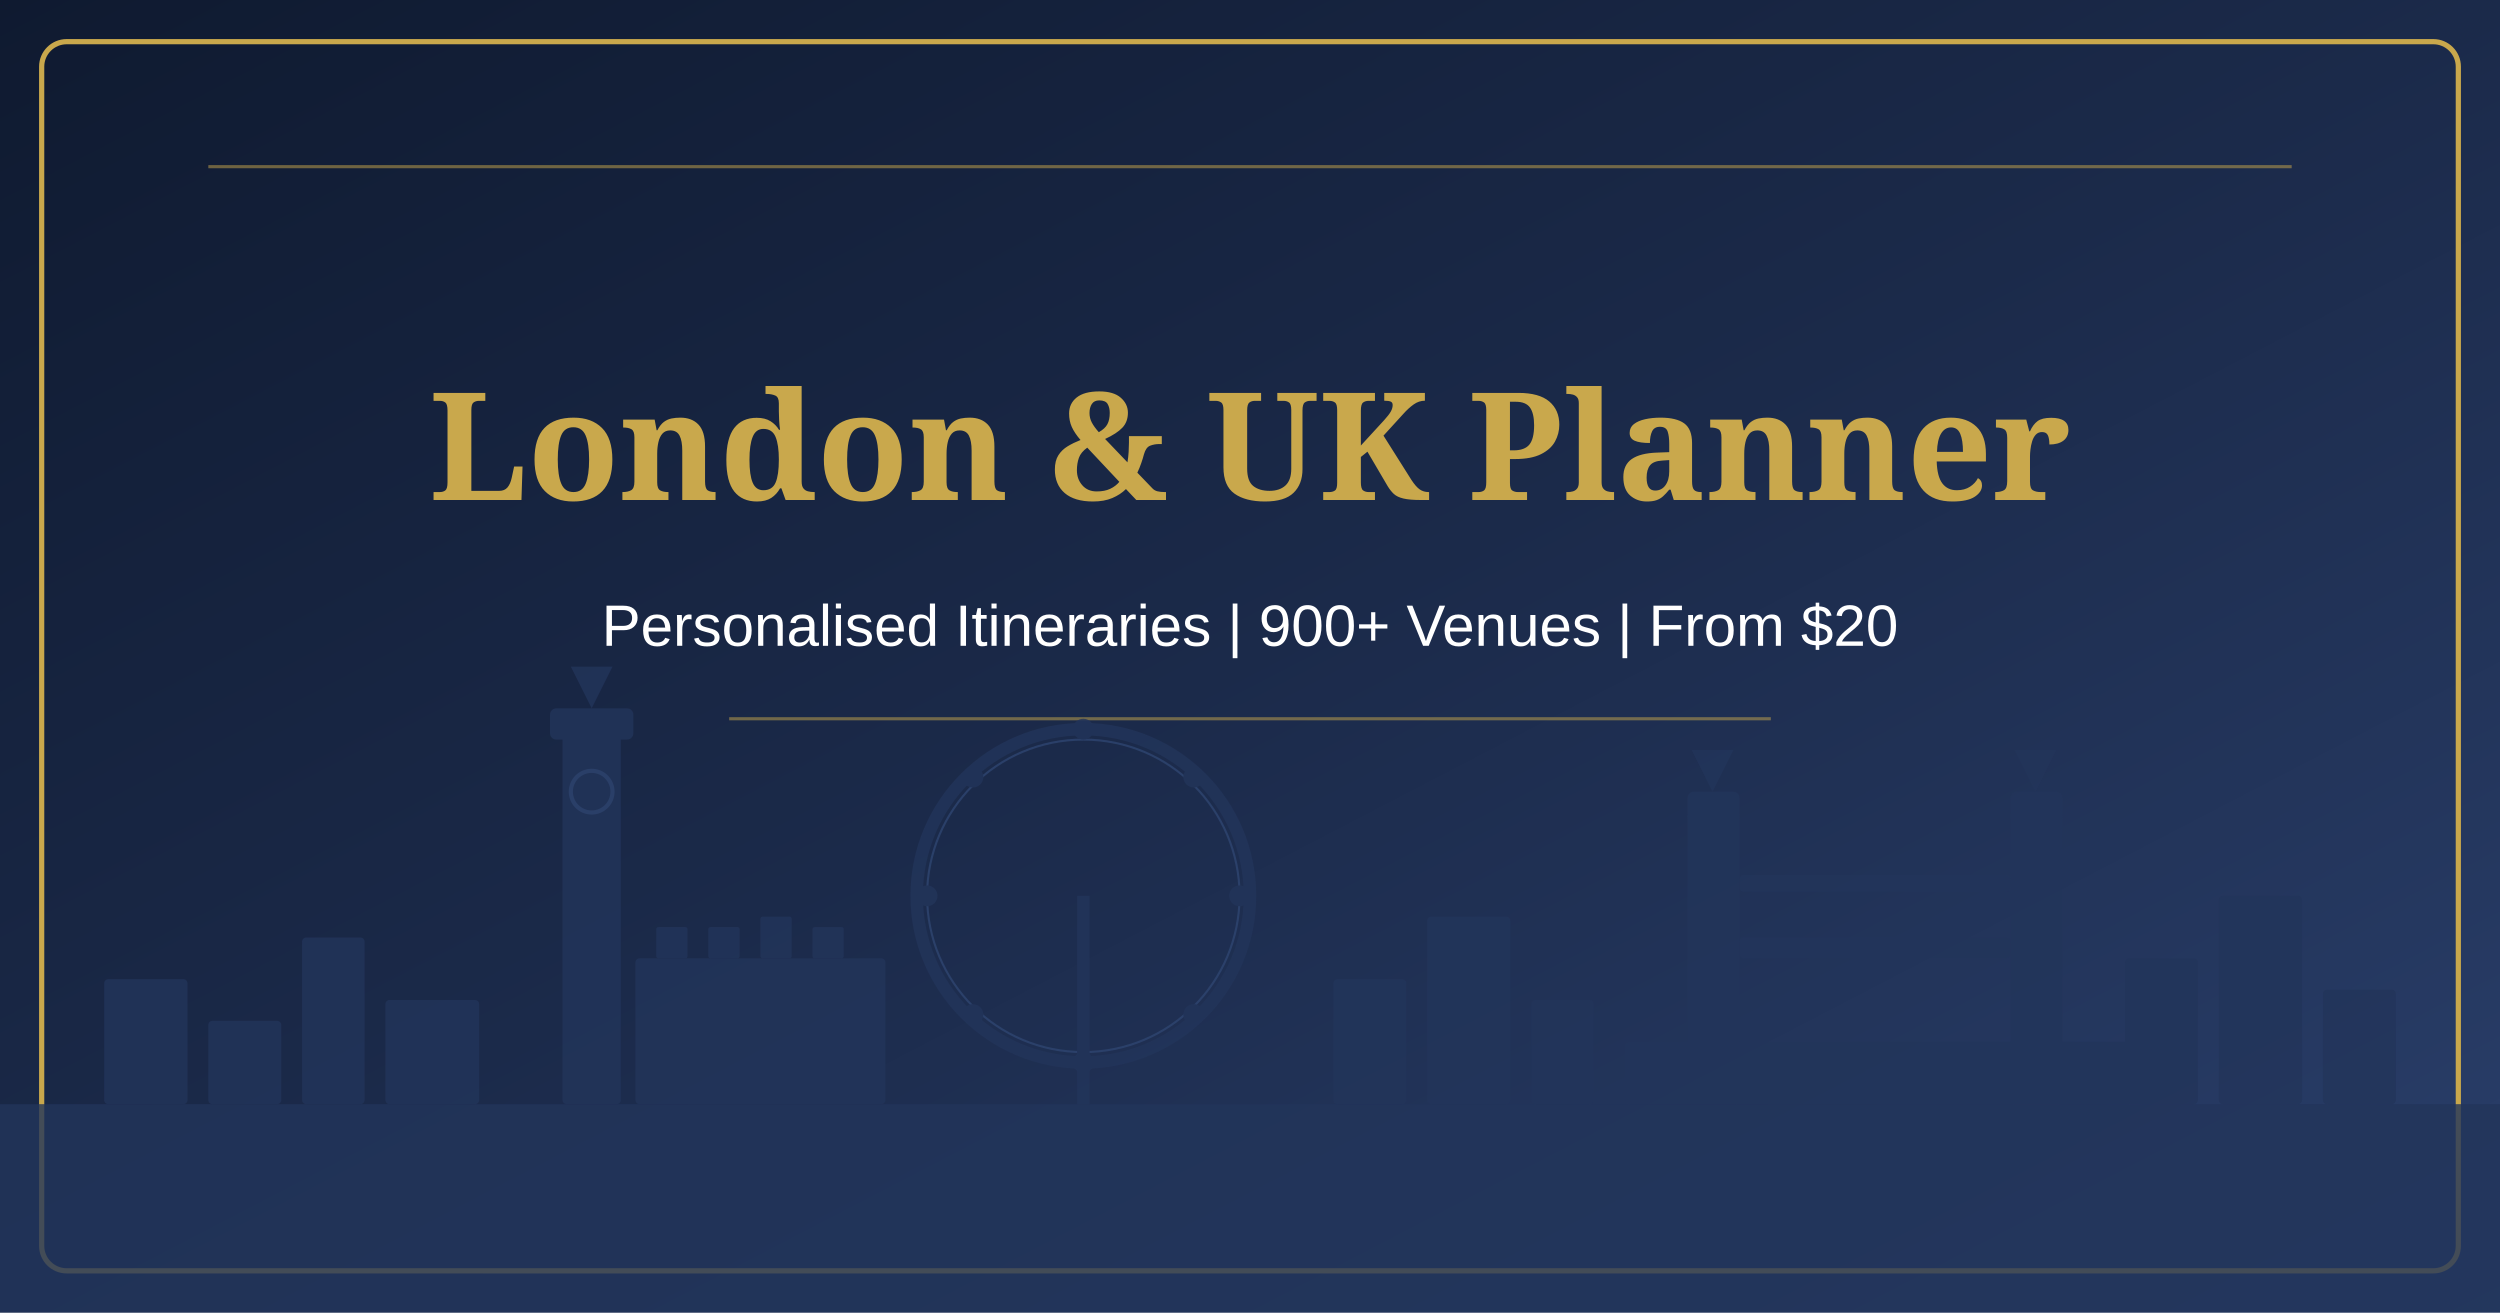
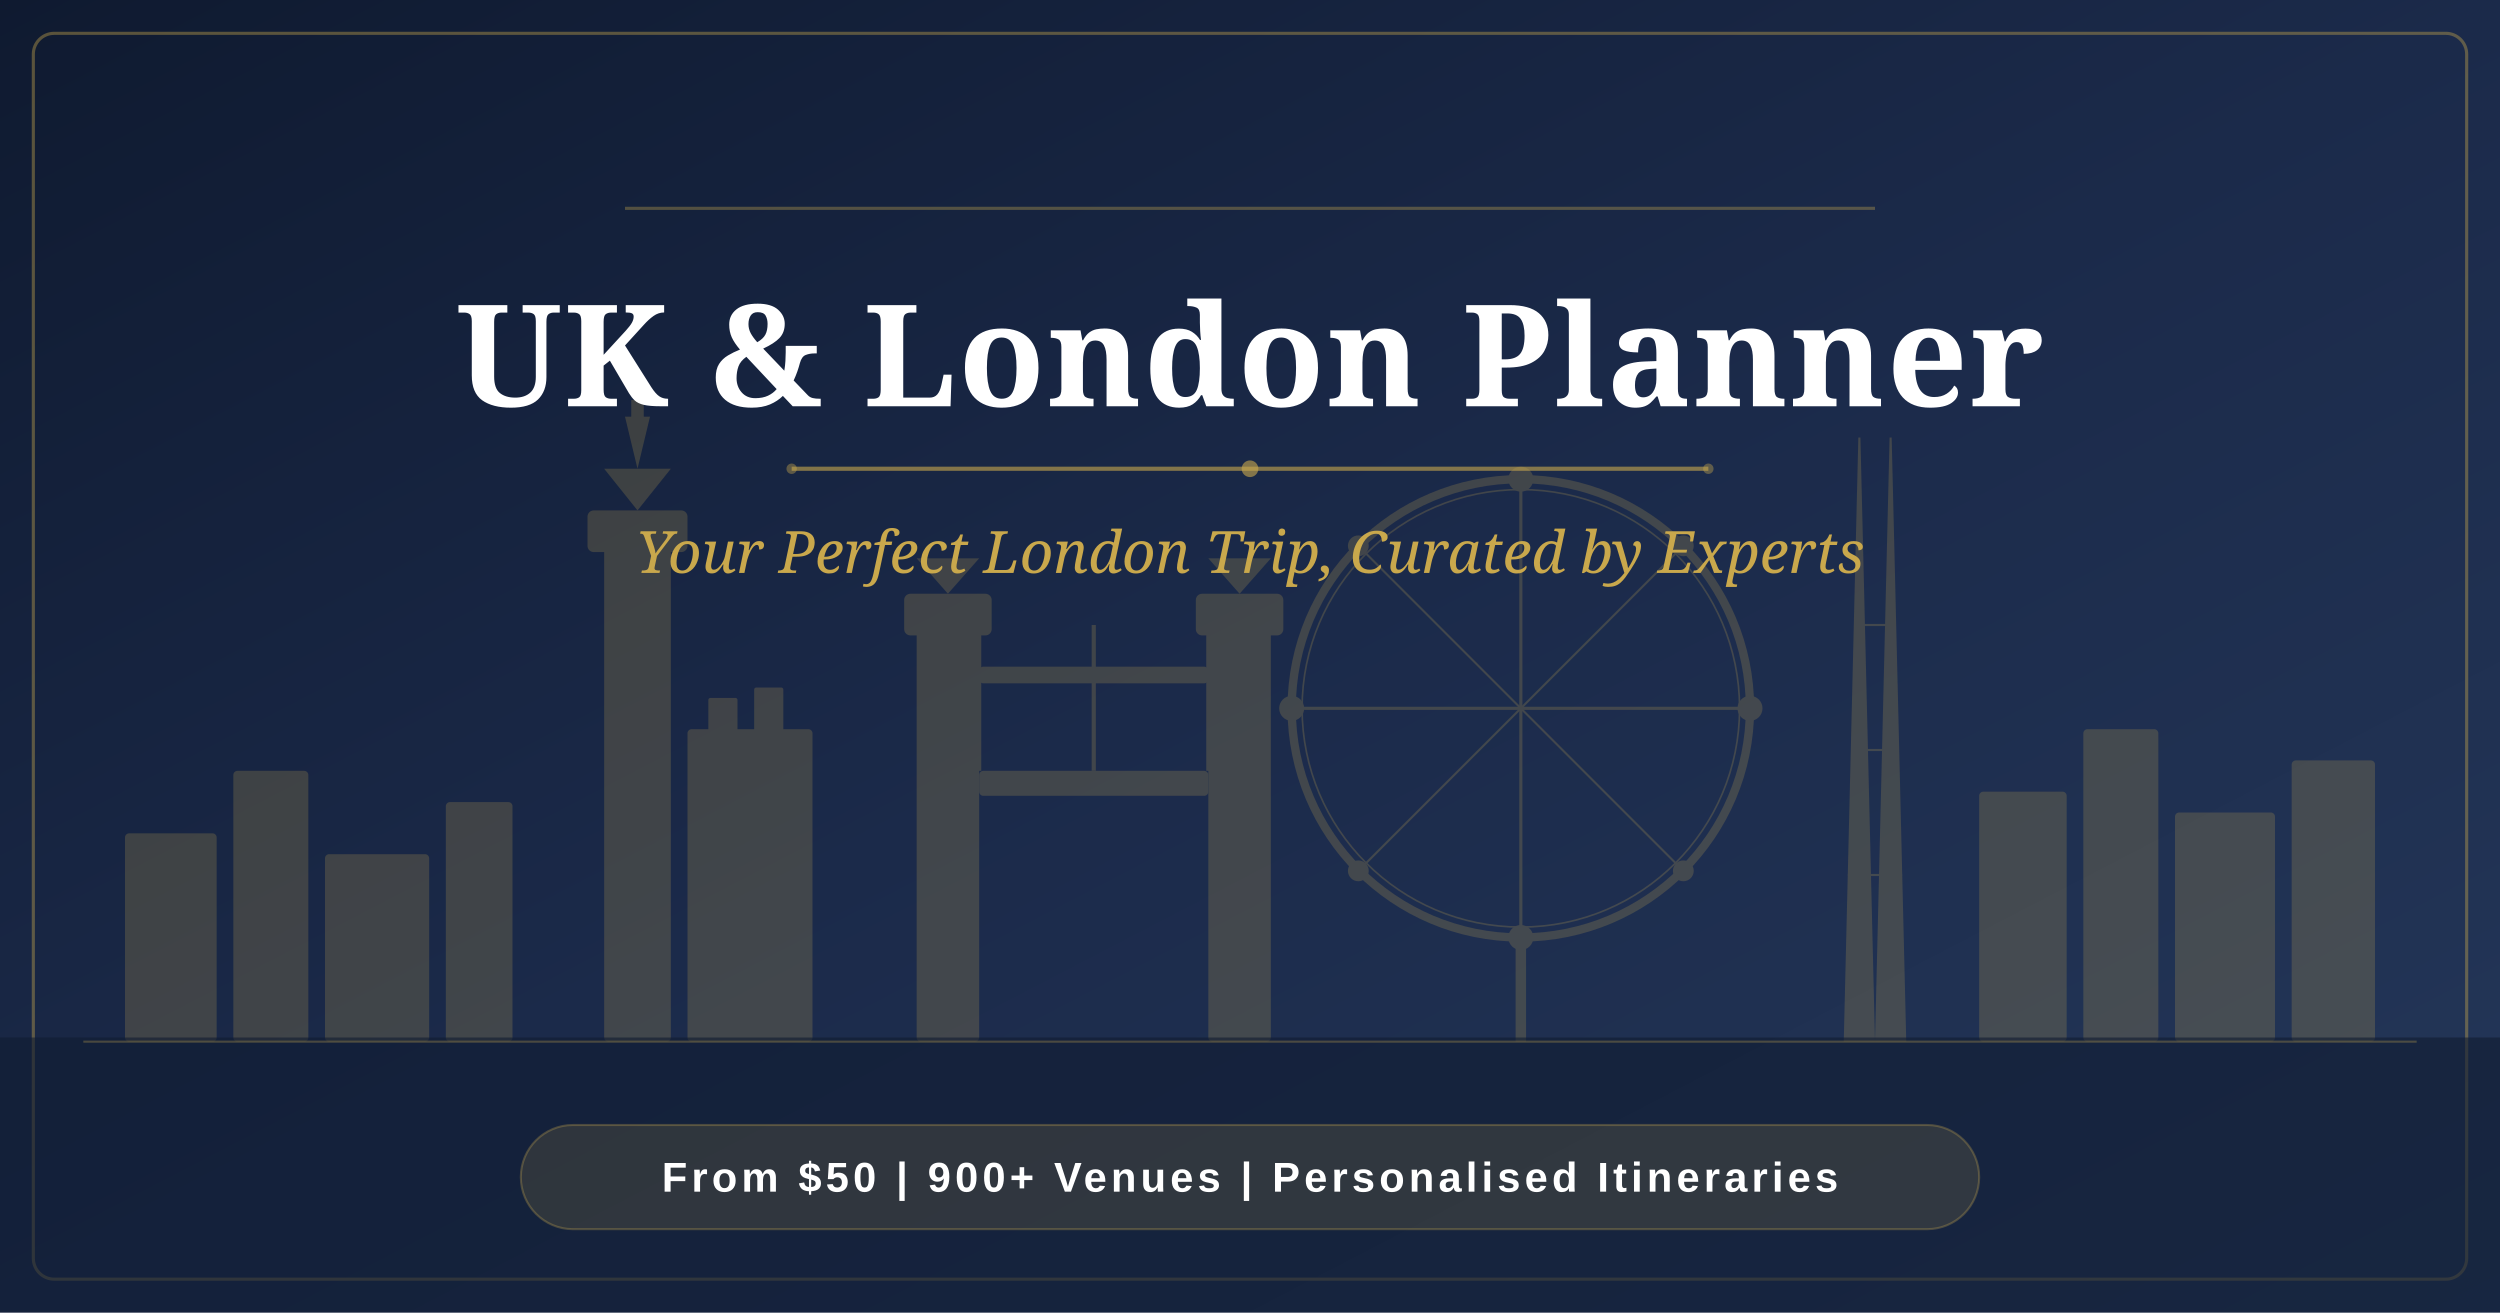
<svg xmlns="http://www.w3.org/2000/svg" viewBox="0 0 1200 630" width="1200" height="630">
  <defs>
    <linearGradient id="bg" x1="0%" y1="0%" x2="100%" y2="100%">
      <stop offset="0%" style="stop-color:#0f1a30" />
      <stop offset="50%" style="stop-color:#1B2A4A" />
-       <stop offset="100%" style="stop-color:#2A3F6B" />
+       <stop offset="100%" style="stop-color:#243759" />
+     </linearGradient>
+     <linearGradient id="skyline-fade" x1="0%" y1="0%" x2="0%" y2="100%">
+       <stop offset="0%" style="stop-color:#C9A84C;stop-opacity:0.18" />
+       <stop offset="100%" style="stop-color:#C9A84C;stop-opacity:0.04" />
    </linearGradient>
  </defs>
  <rect width="1200" height="630" fill="url(#bg)" />
-   <rect x="20" y="20" width="1160" height="590" rx="12" fill="none" stroke="#C9A84C" stroke-width="2.5" />
-   <line x1="100" y1="80" x2="1100" y2="80" stroke="#C9A84C" stroke-width="1.5" opacity="0.5" />
-   <text x="600" y="240" text-anchor="middle" font-family="Georgia, serif" font-size="72" font-weight="bold" fill="#C9A84C">London &amp; UK Planner</text>
-   <text x="600" y="310" text-anchor="middle" font-family="Arial, sans-serif" font-size="28" fill="white">Personalised Itineraries | 900+ Venues | From $20</text>
-   <line x1="350" y1="345" x2="850" y2="345" stroke="#C9A84C" stroke-width="1.5" opacity="0.5" />
-   <g transform="translate(0, 630)" fill="#22345A" opacity="0.8">
-     <rect x="0" y="-100" width="1200" height="100" />
-     <rect x="50" y="-160" width="40" height="60" rx="2" />
-     <rect x="100" y="-140" width="35" height="40" rx="2" />
-     <rect x="145" y="-180" width="30" height="80" rx="2" />
-     <rect x="185" y="-150" width="45" height="50" rx="2" />
-     <rect x="270" y="-280" width="28" height="180" rx="2" />
-     <rect x="264" y="-290" width="40" height="15" rx="3" />
-     <polygon points="284,-290 274,-310 294,-310" />
-     <circle cx="284" cy="-250" r="10" fill="none" stroke="#2E4570" stroke-width="2" />
-     <rect x="305" y="-170" width="120" height="70" rx="2" />
-     <rect x="315" y="-185" width="15" height="15" rx="1" />
-     <rect x="340" y="-185" width="15" height="15" rx="1" />
-     <rect x="365" y="-190" width="15" height="20" rx="1" />
-     <rect x="390" y="-185" width="15" height="15" rx="1" />
-     <circle cx="520" cy="-200" r="80" fill="none" stroke="#22345A" stroke-width="6" />
-     <circle cx="520" cy="-200" r="75" fill="none" stroke="#2E4570" stroke-width="1" />
-     <line x1="520" y1="-200" x2="520" y2="-100" stroke="#22345A" stroke-width="6" />
-     <circle cx="520" cy="-280" r="5" />
-     <circle cx="595" cy="-200" r="5" />
-     <circle cx="520" cy="-120" r="5" />
-     <circle cx="445" cy="-200" r="5" />
-     <circle cx="573" cy="-257" r="5" />
-     <circle cx="467" cy="-257" r="5" />
-     <circle cx="573" cy="-143" r="5" />
-     <circle cx="467" cy="-143" r="5" />
-     <rect x="640" y="-160" width="35" height="60" rx="2" />
-     <rect x="685" y="-190" width="40" height="90" rx="2" />
-     <rect x="735" y="-150" width="30" height="50" rx="2" />
-     <rect x="810" y="-240" width="25" height="140" rx="2" />
-     <rect x="965" y="-240" width="25" height="140" rx="2" />
-     <rect x="810" y="-250" width="25" height="15" rx="3" />
-     <rect x="965" y="-250" width="25" height="15" rx="3" />
-     <polygon points="822,-250 812,-270 832,-270" />
-     <polygon points="977,-250 967,-270 987,-270" />
-     <rect x="835" y="-210" width="130" height="8" rx="2" />
-     <rect x="835" y="-180" width="130" height="10" rx="2" />
-     <rect x="780" y="-130" width="250" height="30" rx="2" />
-     <rect x="1020" y="-170" width="35" height="70" rx="2" />
-     <rect x="1065" y="-200" width="40" height="100" rx="2" />
-     <rect x="1115" y="-155" width="35" height="55" rx="2" />
+   <rect x="16" y="16" width="1168" height="598" rx="10" fill="none" stroke="#C9A84C" stroke-width="1.5" opacity="0.4" />
+   <g opacity="0.22" fill="#C9A84C">
+     <rect x="60" y="400" width="44" height="100" rx="2" />
+     <rect x="112" y="370" width="36" height="130" rx="2" />
+     <rect x="156" y="410" width="50" height="90" rx="2" />
+     <rect x="214" y="385" width="32" height="115" rx="2" />
+     <rect x="290" y="260" width="32" height="240" rx="2" />
+     <rect x="282" y="245" width="48" height="20" rx="3" />
+     <polygon points="306,245 290,225 322,225" />
+     <polygon points="306,225 300,200 312,200" />
+     <rect x="303" y="192" width="6" height="16" />
+     <circle cx="306" cy="290" r="12" fill="none" stroke="#C9A84C" stroke-width="1.5" />
+     <line x1="306" y1="290" x2="306" y2="282" stroke="#C9A84C" stroke-width="1.2" />
+     <line x1="306" y1="290" x2="312" y2="290" stroke="#C9A84C" stroke-width="1.2" />
+     <rect x="330" y="350" width="60" height="150" rx="2" />
+     <rect x="340" y="335" width="14" height="20" rx="1" />
+     <rect x="362" y="330" width="14" height="25" rx="1" />
+     <rect x="440" y="300" width="30" height="200" rx="2" />
+     <rect x="434" y="285" width="42" height="20" rx="3" />
+     <polygon points="455,285 440,268 470,268" />
+     <rect x="580" y="300" width="30" height="200" rx="2" />
+     <rect x="574" y="285" width="42" height="20" rx="3" />
+     <polygon points="595,285 580,268 610,268" />
+     <rect x="470" y="370" width="110" height="12" rx="2" />
+     <rect x="470" y="320" width="110" height="8" rx="2" />
+     <line x1="470" y1="300" x2="470" y2="370" stroke="#C9A84C" stroke-width="2" />
+     <line x1="525" y1="300" x2="525" y2="370" stroke="#C9A84C" stroke-width="2" />
+     <line x1="580" y1="300" x2="580" y2="370" stroke="#C9A84C" stroke-width="2" />
+     <circle cx="730" cy="340" r="110" fill="none" stroke="#C9A84C" stroke-width="4" />
+     <circle cx="730" cy="340" r="105" fill="none" stroke="#C9A84C" stroke-width="0.8" />
+     <line x1="730" y1="230" x2="730" y2="450" stroke="#C9A84C" stroke-width="1.5" />
+     <line x1="620" y1="340" x2="840" y2="340" stroke="#C9A84C" stroke-width="1.5" />
+     <line x1="652" y1="262" x2="808" y2="418" stroke="#C9A84C" stroke-width="1" />
+     <line x1="808" y1="262" x2="652" y2="418" stroke="#C9A84C" stroke-width="1" />
+     <circle cx="730" cy="230" r="6" />
+     <circle cx="730" cy="450" r="6" />
+     <circle cx="620" cy="340" r="6" />
+     <circle cx="840" cy="340" r="6" />
+     <circle cx="652" cy="262" r="5" />
+     <circle cx="808" cy="262" r="5" />
+     <circle cx="652" cy="418" r="5" />
+     <circle cx="808" cy="418" r="5" />
+     <line x1="730" y1="450" x2="730" y2="500" stroke="#C9A84C" stroke-width="5" />
+     <polygon points="900,500 885,500 892,210 893,210" />
+     <polygon points="900,500 915,500 908,210 907,210" />
+     <line x1="892" y1="300" x2="908" y2="300" stroke="#C9A84C" stroke-width="1" />
+     <line x1="890" y1="360" x2="910" y2="360" stroke="#C9A84C" stroke-width="1" />
+     <line x1="887" y1="420" x2="913" y2="420" stroke="#C9A84C" stroke-width="1" />
+     <rect x="950" y="380" width="42" height="120" rx="2" />
+     <rect x="1000" y="350" width="36" height="150" rx="2" />
+     <rect x="1044" y="390" width="48" height="110" rx="2" />
+     <rect x="1100" y="365" width="40" height="135" rx="2" />
  </g>
+   <rect x="0" y="498" width="1200" height="132" fill="#0f1a30" opacity="0.6" />
+   <line x1="40" y1="500" x2="1160" y2="500" stroke="#C9A84C" stroke-width="1" opacity="0.3" />
+   <line x1="300" y1="100" x2="900" y2="100" stroke="#C9A84C" stroke-width="1.5" opacity="0.35" />
+   <text x="600" y="195" text-anchor="middle" font-family="Georgia, 'Playfair Display', serif" font-size="68" font-weight="bold" fill="white" letter-spacing="1">UK &amp; London Planner</text>
+   <line x1="380" y1="225" x2="820" y2="225" stroke="#C9A84C" stroke-width="2" opacity="0.6" />
+   <circle cx="600" cy="225" r="4" fill="#C9A84C" opacity="0.6" />
+   <circle cx="380" cy="225" r="2.5" fill="#C9A84C" opacity="0.4" />
+   <circle cx="820" cy="225" r="2.5" fill="#C9A84C" opacity="0.4" />
+   <text x="600" y="275" text-anchor="middle" font-family="Georgia, 'Playfair Display', serif" font-size="28" fill="#C9A84C" font-style="italic">Your Perfect London Trip, Curated by Experts</text>
+   <rect x="250" y="540" width="700" height="50" rx="25" fill="#C9A84C" opacity="0.15" />
+   <rect x="250" y="540" width="700" height="50" rx="25" fill="none" stroke="#C9A84C" stroke-width="1" opacity="0.3" />
+   <text x="600" y="572" text-anchor="middle" font-family="Arial, 'Inter', sans-serif" font-size="20" fill="white" font-weight="600" letter-spacing="2">From $50  |  900+ Venues  |  Personalised Itineraries</text>
</svg>
